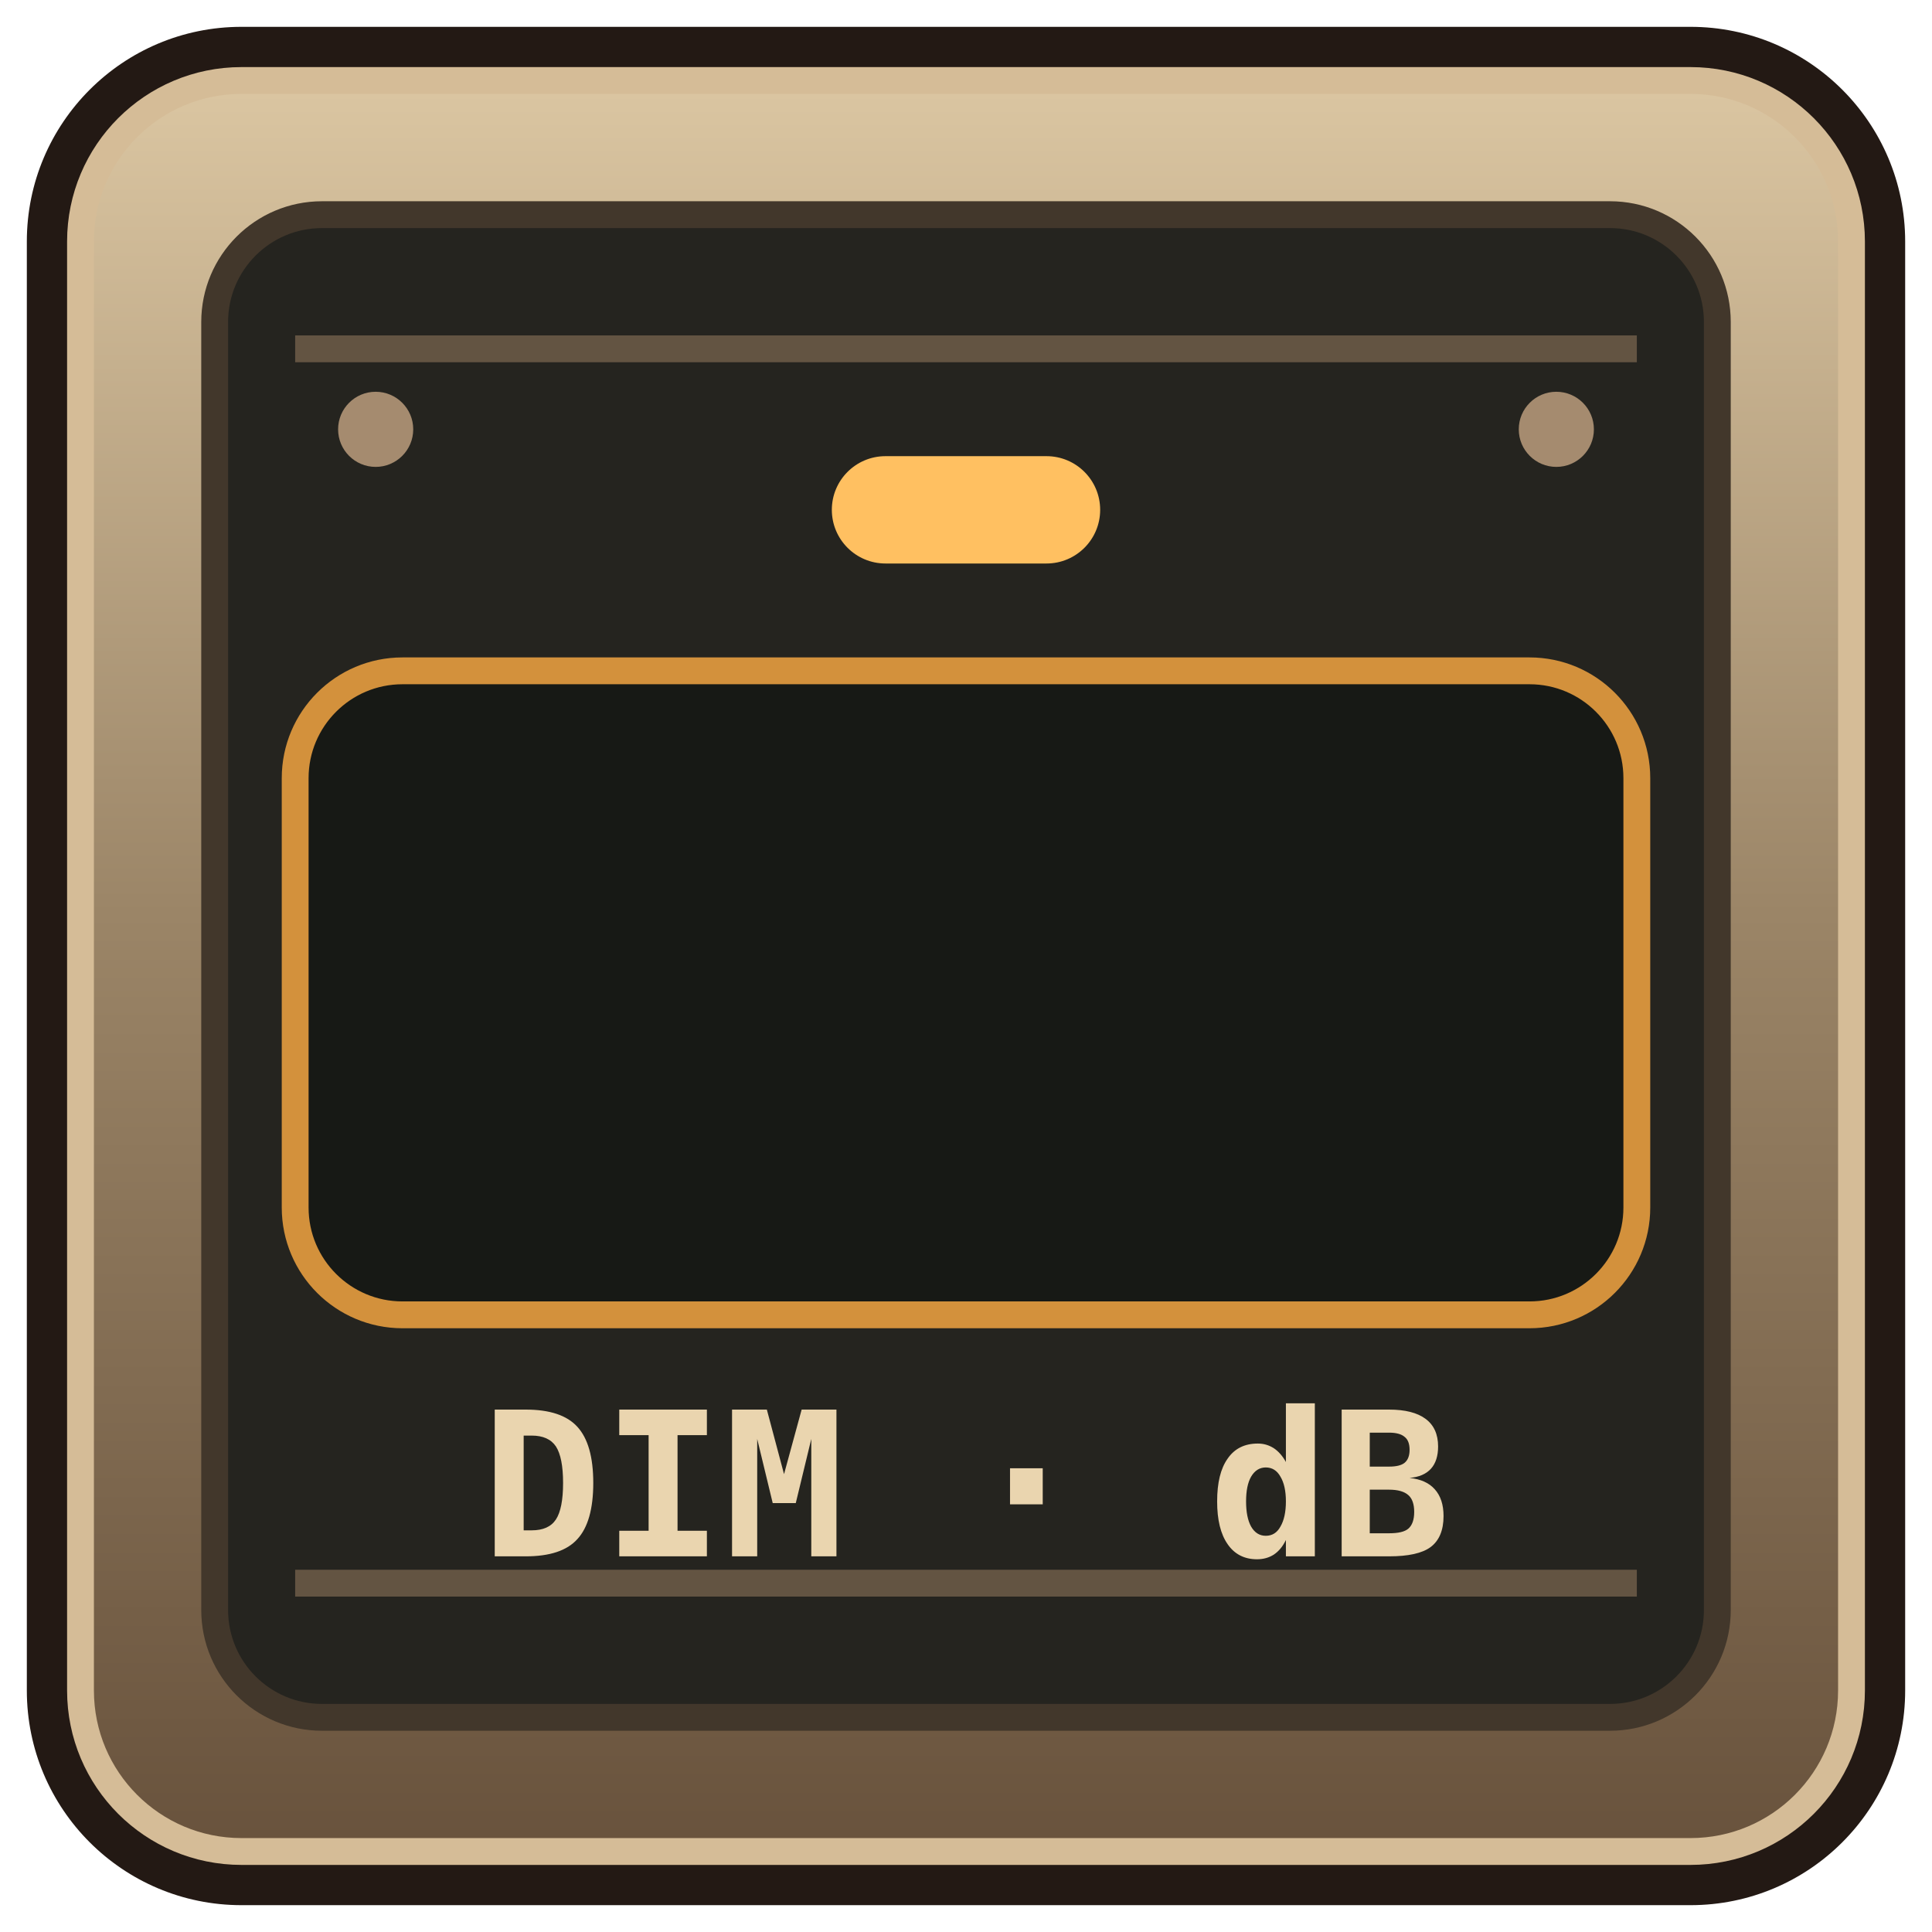
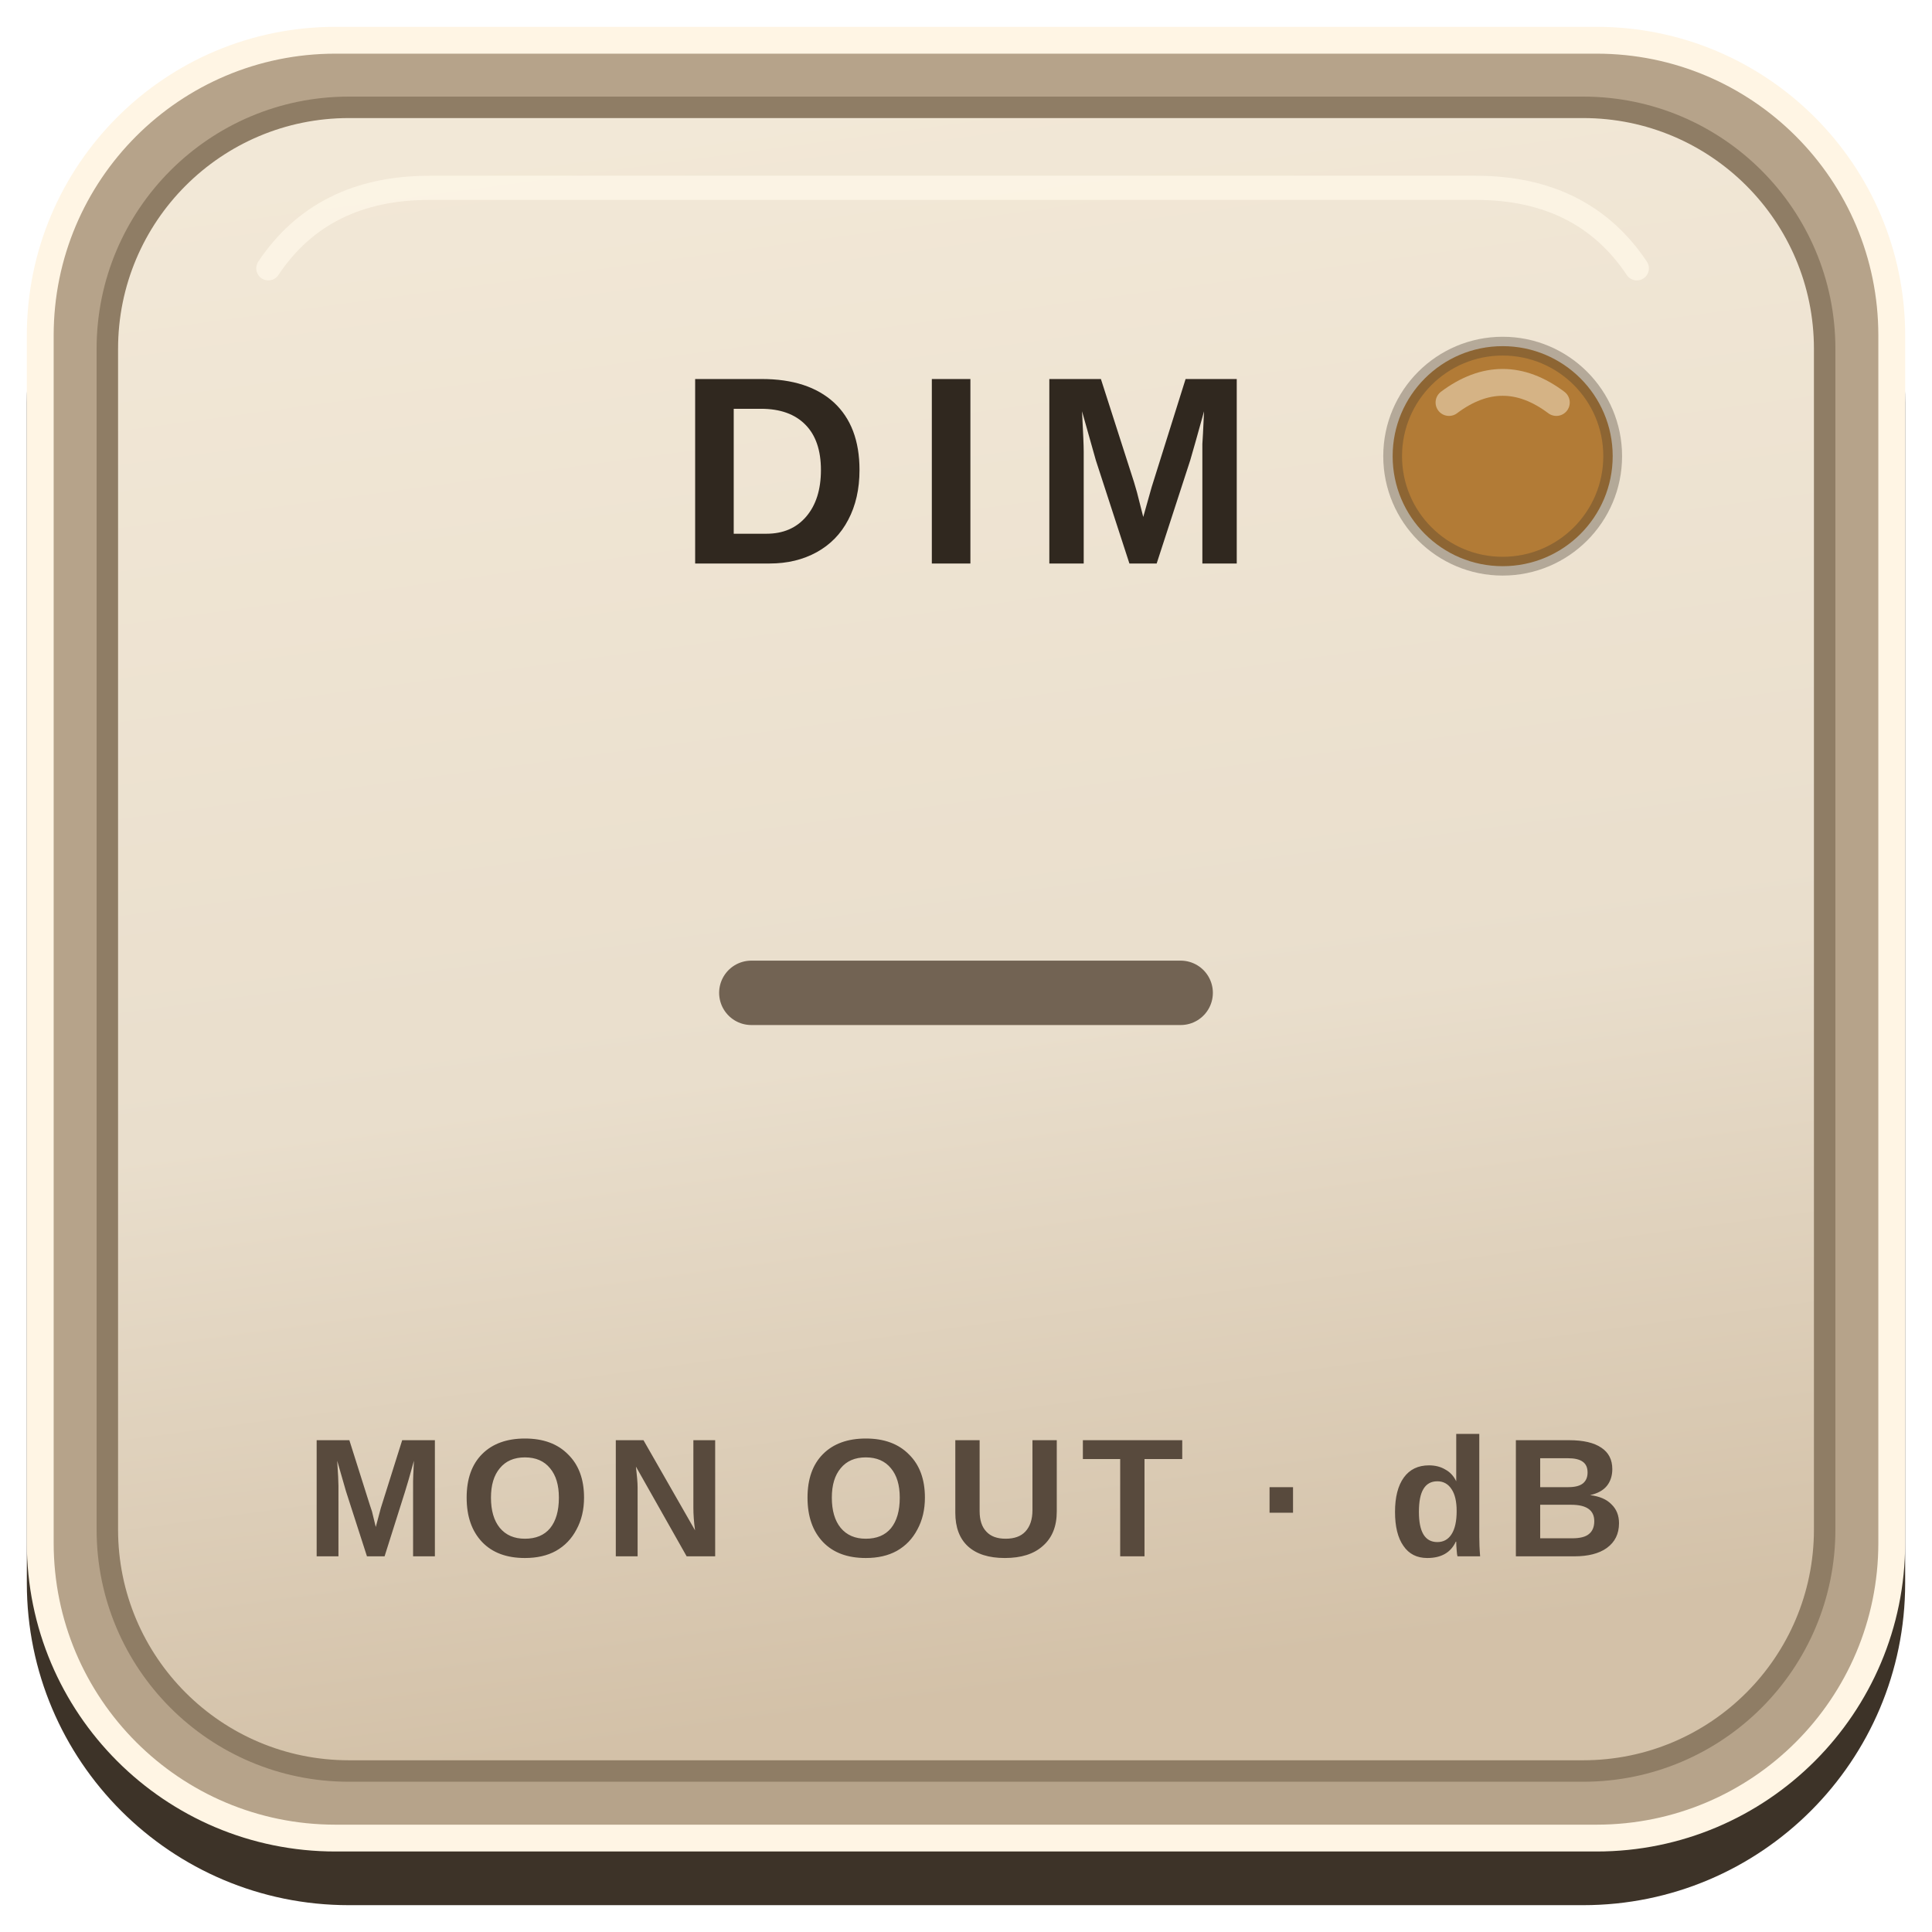
<svg xmlns="http://www.w3.org/2000/svg" width="144" height="144" viewBox="0 0 72 72">
  <defs>
-     <linearGradient id="metal" x2="0" y2="1" gradientUnits="objectBoundingBox">
-       <stop stop-color="#dac5a1" />
-       <stop offset=".47" stop-color="#9b8567" />
-       <stop offset="1" stop-color="#69533d" />
+     <linearGradient id="face" x2=".14" y2="1" gradientUnits="objectBoundingBox">
+       <stop stop-color="#f3e9d8" />
+       <stop offset=".62" stop-color="#e9decc" />
+       <stop offset="1" stop-color="#d3c1a8" />
    </linearGradient>
  </defs>
-   <rect x="1" y="1" width="70" height="70" rx="8" fill="#231914" />
-   <rect x="3" y="3" width="66" height="66" rx="6" fill="url(#metal)" stroke="#d5bc97" />
-   <rect x="8" y="8" width="56" height="56" rx="4" fill="#25241f" stroke="#42372b" />
-   <path d="M11 13h50m-50 46h50" stroke="#635442" />
-   <circle cx="14" cy="16" r="1.4" fill="#a58b6f" />
-   <circle cx="58" cy="16" r="1.4" fill="#a58b6f" />
-   <rect x="31" y="17" width="10" height="4" rx="2" fill="#ffc061" />
-   <rect x="11" y="25" width="50" height="24" rx="4" fill="#171915" stroke="#d3913c" />
-   <text x="36" y="58" fill="#ead5af" text-anchor="middle" font-family="monospace" font-weight="bold" font-size="7.5">DIM · dB</text>
+   <rect x="1" y="3" width="70" height="68" rx="12" fill="#3d3328" />
+   <rect x="1.5" y="1.5" width="69" height="67" rx="11" fill="#b6a38a" stroke="#fff5e4" />
+   <rect x="4" y="4" width="64" height="62" rx="9" fill="url(#face)" stroke="#8f7d65" stroke-width=".8" />
+   <path d="M10 10q2-3 6-3h39q4 0 6 3" fill="none" stroke="#fff8e9" stroke-width=".9" opacity=".72" stroke-linecap="round" />
+   <text x="36" y="21" fill="#30281f" text-anchor="middle" font-family="Arial,sans-serif" font-size="10" font-weight="700" letter-spacing="1.6">DIM</text>
+   <circle cx="56" cy="17" r="4.1" fill="#b27b36" stroke="#493d30" stroke-opacity=".35" stroke-width=".7" />
+   <path d="M54 15q2-1.5 4 0" fill="none" stroke="#fff7e4" opacity=".45" stroke-linecap="round" />
+   <g aria-label="No level available">
+     <path d="M28 37h16" stroke="#726353" stroke-width="2.4" stroke-linecap="round" />
+   </g>
+   <text x="36" y="58" fill="#584a3d" text-anchor="middle" font-family="Arial,sans-serif" font-size="6.3" font-weight="700" letter-spacing="0.5">MON OUT · dB</text>
</svg>
